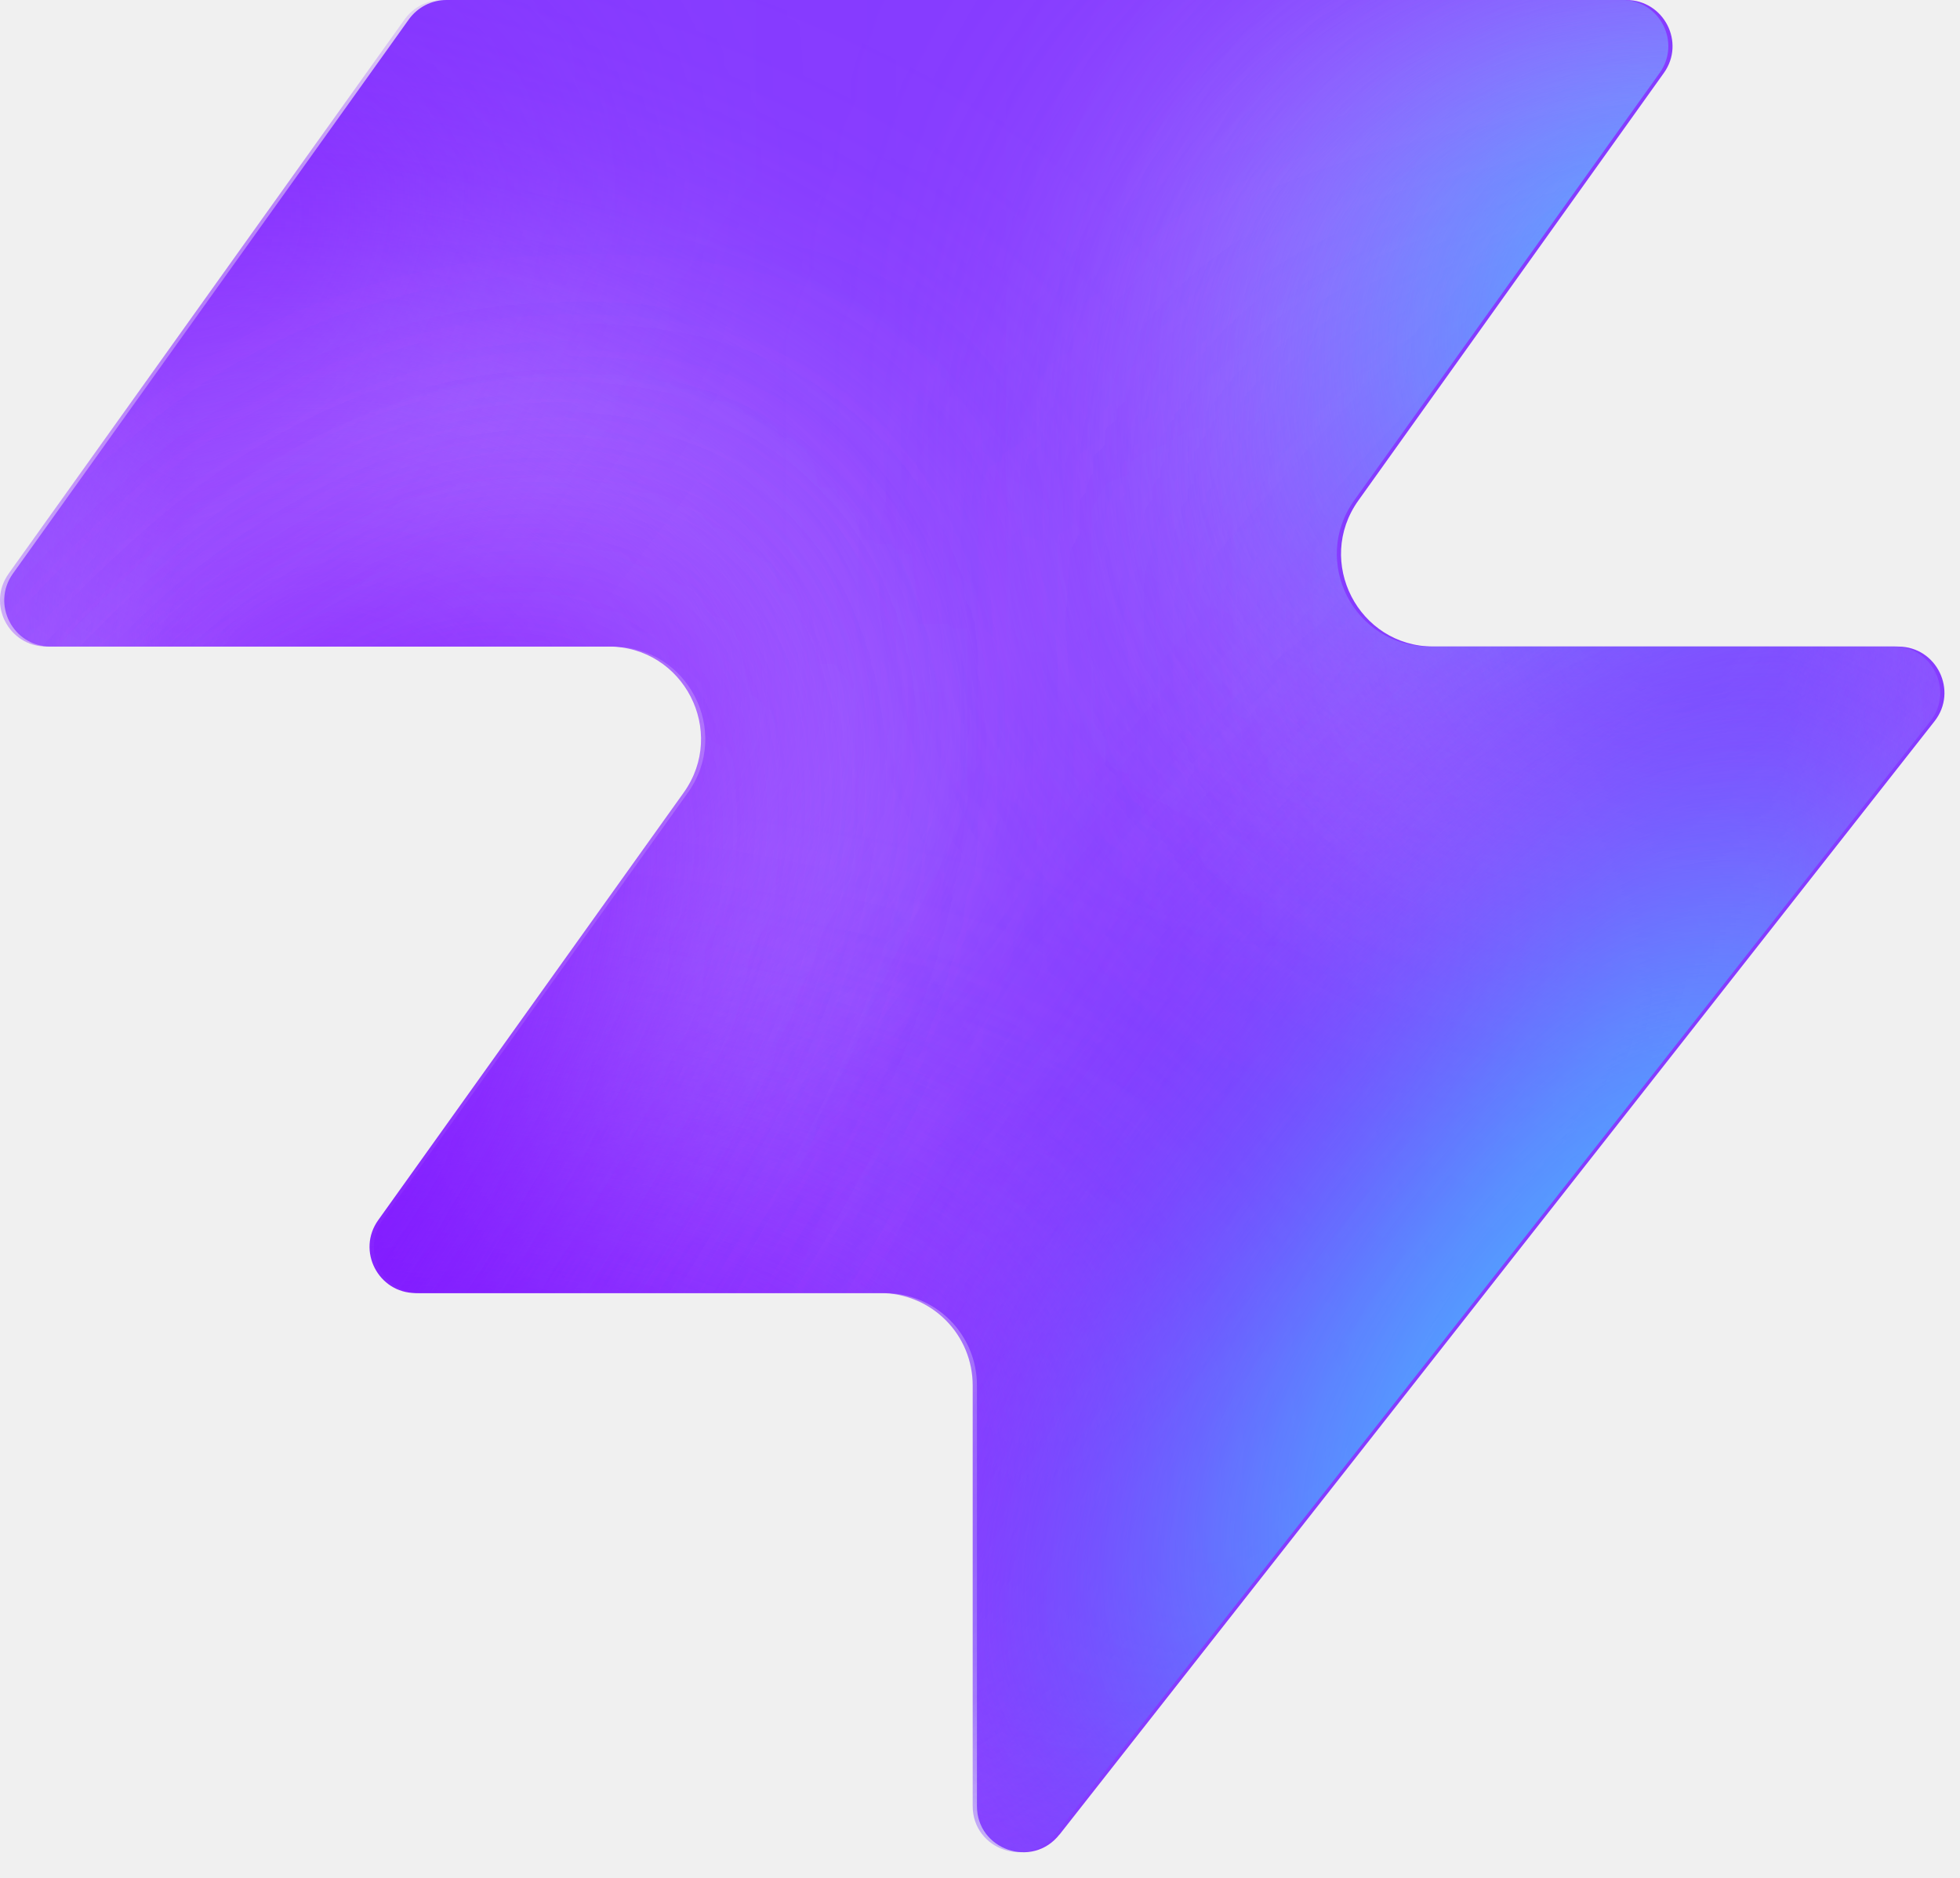
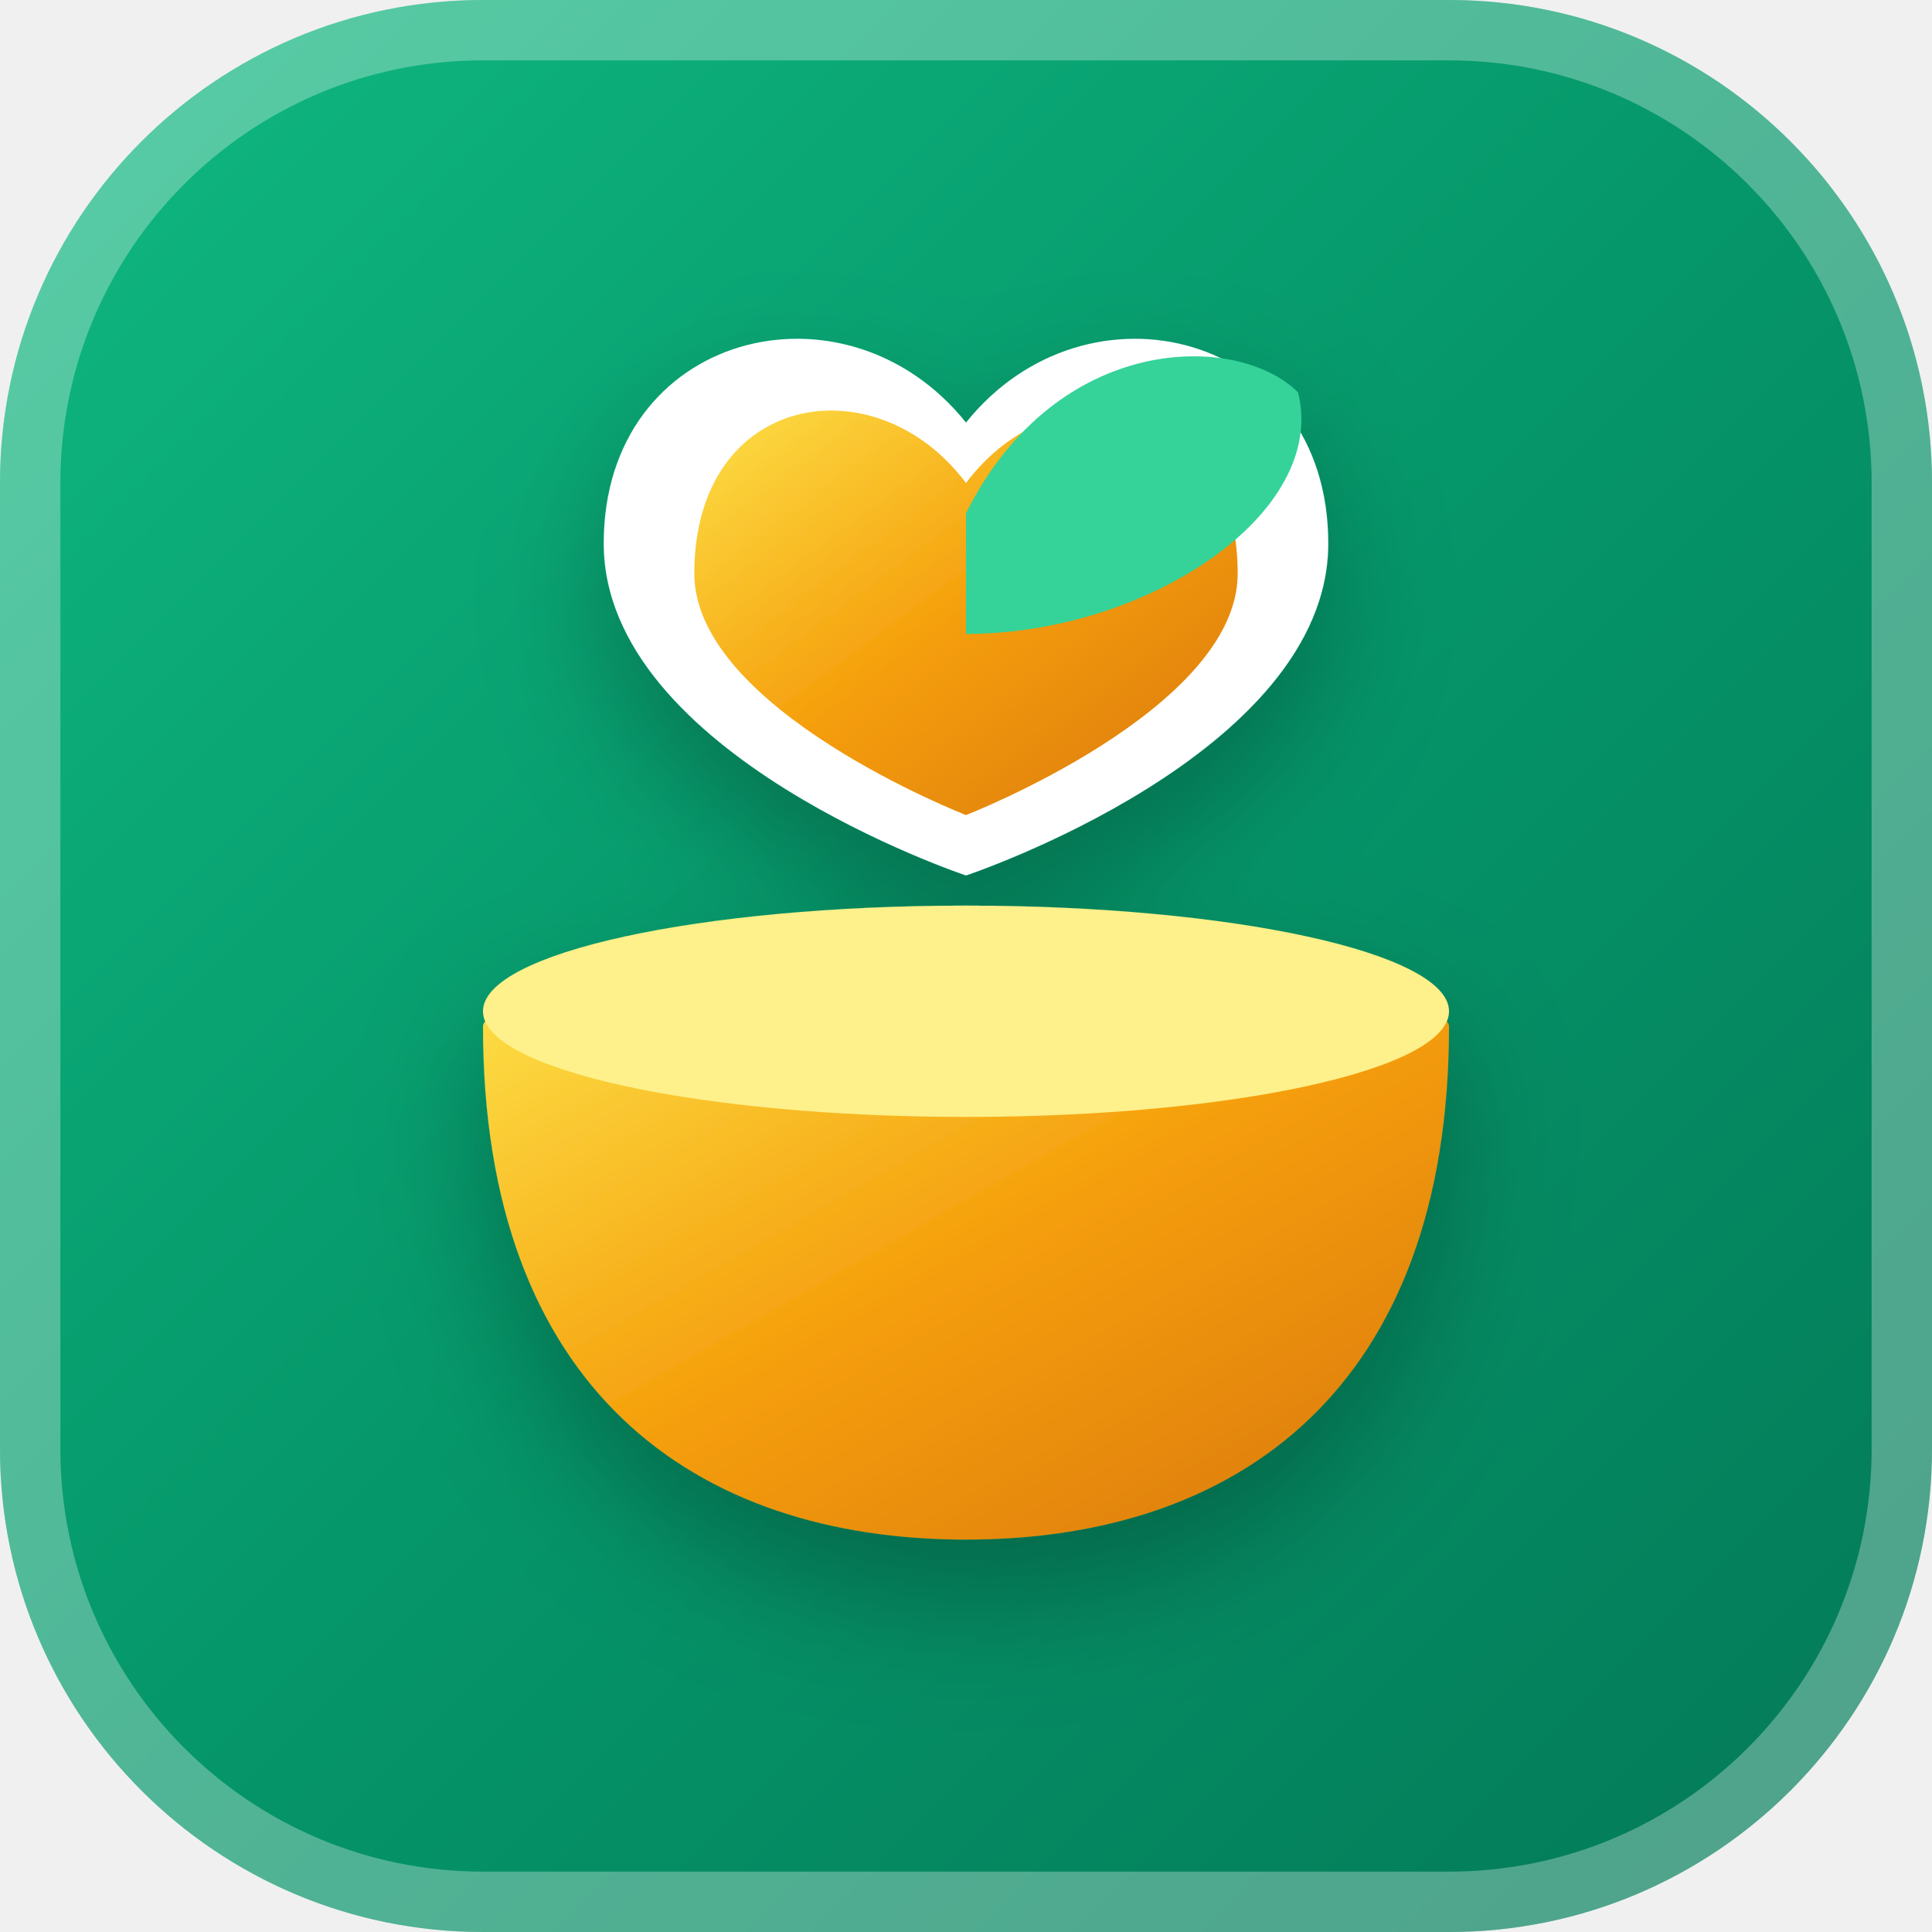
- <svg xmlns="http://www.w3.org/2000/svg" width="48" height="46" fill="none" viewBox="0 0 48 46">
-   <path fill="#863bff" d="M25.946 44.938c-.664.845-2.021.375-2.021-.698V33.937a2.26 2.26 0 0 0-2.262-2.262H10.287c-.92 0-1.456-1.04-.92-1.788l7.48-10.471c1.07-1.497 0-3.578-1.842-3.578H1.237c-.92 0-1.456-1.04-.92-1.788L10.013.474c.214-.297.556-.474.92-.474h28.894c.92 0 1.456 1.04.92 1.788l-7.48 10.471c-1.07 1.498 0 3.579 1.842 3.579h11.377c.943 0 1.473 1.088.89 1.83L25.947 44.94z" style="fill:#863bff;fill:color(display-p3 .525 .23 1);fill-opacity:1" />
-   <mask id="a" width="48" height="46" x="0" y="0" maskUnits="userSpaceOnUse" style="mask-type:alpha">
-     <path fill="#000" d="M25.842 44.938c-.664.844-2.021.375-2.021-.698V33.937a2.26 2.26 0 0 0-2.262-2.262H10.183c-.92 0-1.456-1.04-.92-1.788l7.48-10.471c1.07-1.498 0-3.579-1.842-3.579H1.133c-.92 0-1.456-1.04-.92-1.787L9.91.473c.214-.297.556-.474.92-.474h28.894c.92 0 1.456 1.04.92 1.788l-7.48 10.471c-1.07 1.498 0 3.578 1.842 3.578h11.377c.943 0 1.473 1.088.89 1.832L25.843 44.94z" style="fill:#000;fill-opacity:1" />
-   </mask>
-   <g mask="url(#a)">
-     <g filter="url(#b)">
-       <ellipse cx="5.508" cy="14.704" fill="#ede6ff" rx="5.508" ry="14.704" style="fill:#ede6ff;fill:color(display-p3 .927 .903 1);fill-opacity:1" transform="matrix(.00324 1 1 -.00324 -4.47 31.516)" />
-     </g>
-     <g filter="url(#c)">
-       <ellipse cx="10.399" cy="29.851" fill="#ede6ff" rx="10.399" ry="29.851" style="fill:#ede6ff;fill:color(display-p3 .927 .903 1);fill-opacity:1" transform="matrix(.00324 1 1 -.00324 -39.328 7.883)" />
-     </g>
-     <g filter="url(#d)">
-       <ellipse cx="5.508" cy="30.487" fill="#7e14ff" rx="5.508" ry="30.487" style="fill:#7e14ff;fill:color(display-p3 .492 .077 1);fill-opacity:1" transform="rotate(89.814 -25.913 -14.639)scale(1 -1)" />
-     </g>
-     <g filter="url(#e)">
-       <ellipse cx="5.508" cy="30.599" fill="#7e14ff" rx="5.508" ry="30.599" style="fill:#7e14ff;fill:color(display-p3 .492 .077 1);fill-opacity:1" transform="rotate(89.814 -32.644 -3.334)scale(1 -1)" />
-     </g>
-     <g filter="url(#f)">
-       <ellipse cx="5.508" cy="30.599" fill="#7e14ff" rx="5.508" ry="30.599" style="fill:#7e14ff;fill:color(display-p3 .492 .077 1);fill-opacity:1" transform="matrix(.00324 1 1 -.00324 -34.34 30.47)" />
-     </g>
-     <g filter="url(#g)">
-       <ellipse cx="14.072" cy="22.078" fill="#ede6ff" rx="14.072" ry="22.078" style="fill:#ede6ff;fill:color(display-p3 .927 .903 1);fill-opacity:1" transform="rotate(93.35 24.506 48.493)scale(-1 1)" />
-     </g>
-     <g filter="url(#h)">
-       <ellipse cx="3.47" cy="21.501" fill="#7e14ff" rx="3.47" ry="21.501" style="fill:#7e14ff;fill:color(display-p3 .492 .077 1);fill-opacity:1" transform="rotate(89.009 28.708 47.59)scale(-1 1)" />
-     </g>
-     <g filter="url(#i)">
-       <ellipse cx="3.47" cy="21.501" fill="#7e14ff" rx="3.47" ry="21.501" style="fill:#7e14ff;fill:color(display-p3 .492 .077 1);fill-opacity:1" transform="rotate(89.009 28.708 47.59)scale(-1 1)" />
-     </g>
-     <g filter="url(#j)">
-       <ellipse cx=".387" cy="8.972" fill="#7e14ff" rx="4.407" ry="29.108" style="fill:#7e14ff;fill:color(display-p3 .492 .077 1);fill-opacity:1" transform="rotate(39.51 .387 8.972)" />
-     </g>
-     <g filter="url(#k)">
-       <ellipse cx="47.523" cy="-6.092" fill="#7e14ff" rx="4.407" ry="29.108" style="fill:#7e14ff;fill:color(display-p3 .492 .077 1);fill-opacity:1" transform="rotate(37.892 47.523 -6.092)" />
-     </g>
-     <g filter="url(#l)">
-       <ellipse cx="41.412" cy="6.333" fill="#47bfff" rx="5.971" ry="9.665" style="fill:#47bfff;fill:color(display-p3 .28 .748 1);fill-opacity:1" transform="rotate(37.892 41.412 6.333)" />
-     </g>
-     <g filter="url(#m)">
-       <ellipse cx="-1.879" cy="38.332" fill="#7e14ff" rx="4.407" ry="29.108" style="fill:#7e14ff;fill:color(display-p3 .492 .077 1);fill-opacity:1" transform="rotate(37.892 -1.88 38.332)" />
-     </g>
-     <g filter="url(#n)">
-       <ellipse cx="-1.879" cy="38.332" fill="#7e14ff" rx="4.407" ry="29.108" style="fill:#7e14ff;fill:color(display-p3 .492 .077 1);fill-opacity:1" transform="rotate(37.892 -1.88 38.332)" />
-     </g>
-     <g filter="url(#o)">
-       <ellipse cx="35.651" cy="29.907" fill="#7e14ff" rx="4.407" ry="29.108" style="fill:#7e14ff;fill:color(display-p3 .492 .077 1);fill-opacity:1" transform="rotate(37.892 35.651 29.907)" />
-     </g>
-     <g filter="url(#p)">
-       <ellipse cx="38.418" cy="32.4" fill="#47bfff" rx="5.971" ry="15.297" style="fill:#47bfff;fill:color(display-p3 .28 .748 1);fill-opacity:1" transform="rotate(37.892 38.418 32.4)" />
-     </g>
-   </g>
+ <svg xmlns="http://www.w3.org/2000/svg" viewBox="0 0 64 64" width="64" height="64">
  <defs>
-     <filter id="b" width="60.045" height="41.654" x="-19.77" y="16.149" color-interpolation-filters="sRGB" filterUnits="userSpaceOnUse">
-       <feFlood flood-opacity="0" result="BackgroundImageFix" />
-       <feBlend in="SourceGraphic" in2="BackgroundImageFix" result="shape" />
-       <feGaussianBlur result="effect1_foregroundBlur_2002_17158" stdDeviation="7.659" />
-     </filter>
-     <filter id="c" width="90.34" height="51.437" x="-54.613" y="-7.533" color-interpolation-filters="sRGB" filterUnits="userSpaceOnUse">
-       <feFlood flood-opacity="0" result="BackgroundImageFix" />
-       <feBlend in="SourceGraphic" in2="BackgroundImageFix" result="shape" />
-       <feGaussianBlur result="effect1_foregroundBlur_2002_17158" stdDeviation="7.659" />
-     </filter>
-     <filter id="d" width="79.355" height="29.4" x="-49.64" y="2.03" color-interpolation-filters="sRGB" filterUnits="userSpaceOnUse">
-       <feFlood flood-opacity="0" result="BackgroundImageFix" />
-       <feBlend in="SourceGraphic" in2="BackgroundImageFix" result="shape" />
-       <feGaussianBlur result="effect1_foregroundBlur_2002_17158" stdDeviation="4.596" />
-     </filter>
-     <filter id="e" width="79.579" height="29.4" x="-45.045" y="20.029" color-interpolation-filters="sRGB" filterUnits="userSpaceOnUse">
-       <feFlood flood-opacity="0" result="BackgroundImageFix" />
-       <feBlend in="SourceGraphic" in2="BackgroundImageFix" result="shape" />
-       <feGaussianBlur result="effect1_foregroundBlur_2002_17158" stdDeviation="4.596" />
-     </filter>
-     <filter id="f" width="79.579" height="29.4" x="-43.513" y="21.178" color-interpolation-filters="sRGB" filterUnits="userSpaceOnUse">
-       <feFlood flood-opacity="0" result="BackgroundImageFix" />
-       <feBlend in="SourceGraphic" in2="BackgroundImageFix" result="shape" />
-       <feGaussianBlur result="effect1_foregroundBlur_2002_17158" stdDeviation="4.596" />
-     </filter>
-     <filter id="g" width="74.749" height="58.852" x="15.756" y="-17.901" color-interpolation-filters="sRGB" filterUnits="userSpaceOnUse">
-       <feFlood flood-opacity="0" result="BackgroundImageFix" />
-       <feBlend in="SourceGraphic" in2="BackgroundImageFix" result="shape" />
-       <feGaussianBlur result="effect1_foregroundBlur_2002_17158" stdDeviation="7.659" />
-     </filter>
-     <filter id="h" width="61.377" height="25.362" x="23.548" y="2.284" color-interpolation-filters="sRGB" filterUnits="userSpaceOnUse">
-       <feFlood flood-opacity="0" result="BackgroundImageFix" />
-       <feBlend in="SourceGraphic" in2="BackgroundImageFix" result="shape" />
-       <feGaussianBlur result="effect1_foregroundBlur_2002_17158" stdDeviation="4.596" />
-     </filter>
-     <filter id="i" width="61.377" height="25.362" x="23.548" y="2.284" color-interpolation-filters="sRGB" filterUnits="userSpaceOnUse">
-       <feFlood flood-opacity="0" result="BackgroundImageFix" />
-       <feBlend in="SourceGraphic" in2="BackgroundImageFix" result="shape" />
-       <feGaussianBlur result="effect1_foregroundBlur_2002_17158" stdDeviation="4.596" />
-     </filter>
-     <filter id="j" width="56.045" height="63.649" x="-27.636" y="-22.853" color-interpolation-filters="sRGB" filterUnits="userSpaceOnUse">
-       <feFlood flood-opacity="0" result="BackgroundImageFix" />
-       <feBlend in="SourceGraphic" in2="BackgroundImageFix" result="shape" />
-       <feGaussianBlur result="effect1_foregroundBlur_2002_17158" stdDeviation="4.596" />
-     </filter>
-     <filter id="k" width="54.814" height="64.646" x="20.116" y="-38.415" color-interpolation-filters="sRGB" filterUnits="userSpaceOnUse">
-       <feFlood flood-opacity="0" result="BackgroundImageFix" />
-       <feBlend in="SourceGraphic" in2="BackgroundImageFix" result="shape" />
-       <feGaussianBlur result="effect1_foregroundBlur_2002_17158" stdDeviation="4.596" />
-     </filter>
-     <filter id="l" width="33.541" height="35.313" x="24.641" y="-11.323" color-interpolation-filters="sRGB" filterUnits="userSpaceOnUse">
-       <feFlood flood-opacity="0" result="BackgroundImageFix" />
-       <feBlend in="SourceGraphic" in2="BackgroundImageFix" result="shape" />
-       <feGaussianBlur result="effect1_foregroundBlur_2002_17158" stdDeviation="4.596" />
-     </filter>
-     <filter id="m" width="54.814" height="64.646" x="-29.286" y="6.009" color-interpolation-filters="sRGB" filterUnits="userSpaceOnUse">
-       <feFlood flood-opacity="0" result="BackgroundImageFix" />
-       <feBlend in="SourceGraphic" in2="BackgroundImageFix" result="shape" />
-       <feGaussianBlur result="effect1_foregroundBlur_2002_17158" stdDeviation="4.596" />
-     </filter>
-     <filter id="n" width="54.814" height="64.646" x="-29.286" y="6.009" color-interpolation-filters="sRGB" filterUnits="userSpaceOnUse">
-       <feFlood flood-opacity="0" result="BackgroundImageFix" />
-       <feBlend in="SourceGraphic" in2="BackgroundImageFix" result="shape" />
-       <feGaussianBlur result="effect1_foregroundBlur_2002_17158" stdDeviation="4.596" />
-     </filter>
-     <filter id="o" width="54.814" height="64.646" x="8.244" y="-2.416" color-interpolation-filters="sRGB" filterUnits="userSpaceOnUse">
-       <feFlood flood-opacity="0" result="BackgroundImageFix" />
-       <feBlend in="SourceGraphic" in2="BackgroundImageFix" result="shape" />
-       <feGaussianBlur result="effect1_foregroundBlur_2002_17158" stdDeviation="4.596" />
-     </filter>
-     <filter id="p" width="39.409" height="43.623" x="18.713" y="10.588" color-interpolation-filters="sRGB" filterUnits="userSpaceOnUse">
-       <feFlood flood-opacity="0" result="BackgroundImageFix" />
-       <feBlend in="SourceGraphic" in2="BackgroundImageFix" result="shape" />
-       <feGaussianBlur result="effect1_foregroundBlur_2002_17158" stdDeviation="4.596" />
+     <linearGradient id="bgGrad" x1="0%" y1="0%" x2="100%" y2="100%">
+       <stop offset="0%" stop-color="#10b981" />
+       <stop offset="50%" stop-color="#059669" />
+       <stop offset="100%" stop-color="#047857" />
+     </linearGradient>
+     <linearGradient id="goldGrad" x1="0%" y1="0%" x2="100%" y2="100%">
+       <stop offset="0%" stop-color="#fde047" />
+       <stop offset="50%" stop-color="#f59e0b" />
+       <stop offset="100%" stop-color="#d97706" />
+     </linearGradient>
+     <filter id="glow" x="-20%" y="-20%" width="140%" height="140%">
+       <feDropShadow dx="0" dy="2" stdDeviation="2" flood-color="#000" flood-opacity="0.25" />
    </filter>
  </defs>
+   <rect width="64" height="64" rx="16" fill="url(#bgGrad)" />
+   <rect x="1" y="1" width="62" height="62" rx="15" fill="none" stroke="rgba(255,255,255,0.3)" stroke-width="2" />
+   <g filter="url(#glow)">
+     <path d="M16 34 C16 46 23 51 32 51 C41 51 48 46 48 34 C48 32 16 32 16 34 Z" fill="url(#goldGrad)" />
+     <ellipse cx="32" cy="33.5" rx="16" ry="3.5" fill="#fef08a" />
+     <path d="M32 14 C28 9 20 11 20 18 C20 25 32 29 32 29 C32 29 44 25 44 18 C44 11 36 9 32 14 Z" fill="#ffffff" />
+     <path d="M32 16 C29 12 23 13 23 19 C23 23.5 32 27 32 27 C32 27 41 23.5 41 19 C41 13 35 12 32 16 Z" fill="url(#goldGrad)" />
+     <path d="M32 17 C35 11 41 11 43 13 C44 17 38 21 32 21 Z" fill="#34d399" />
+   </g>
</svg>
